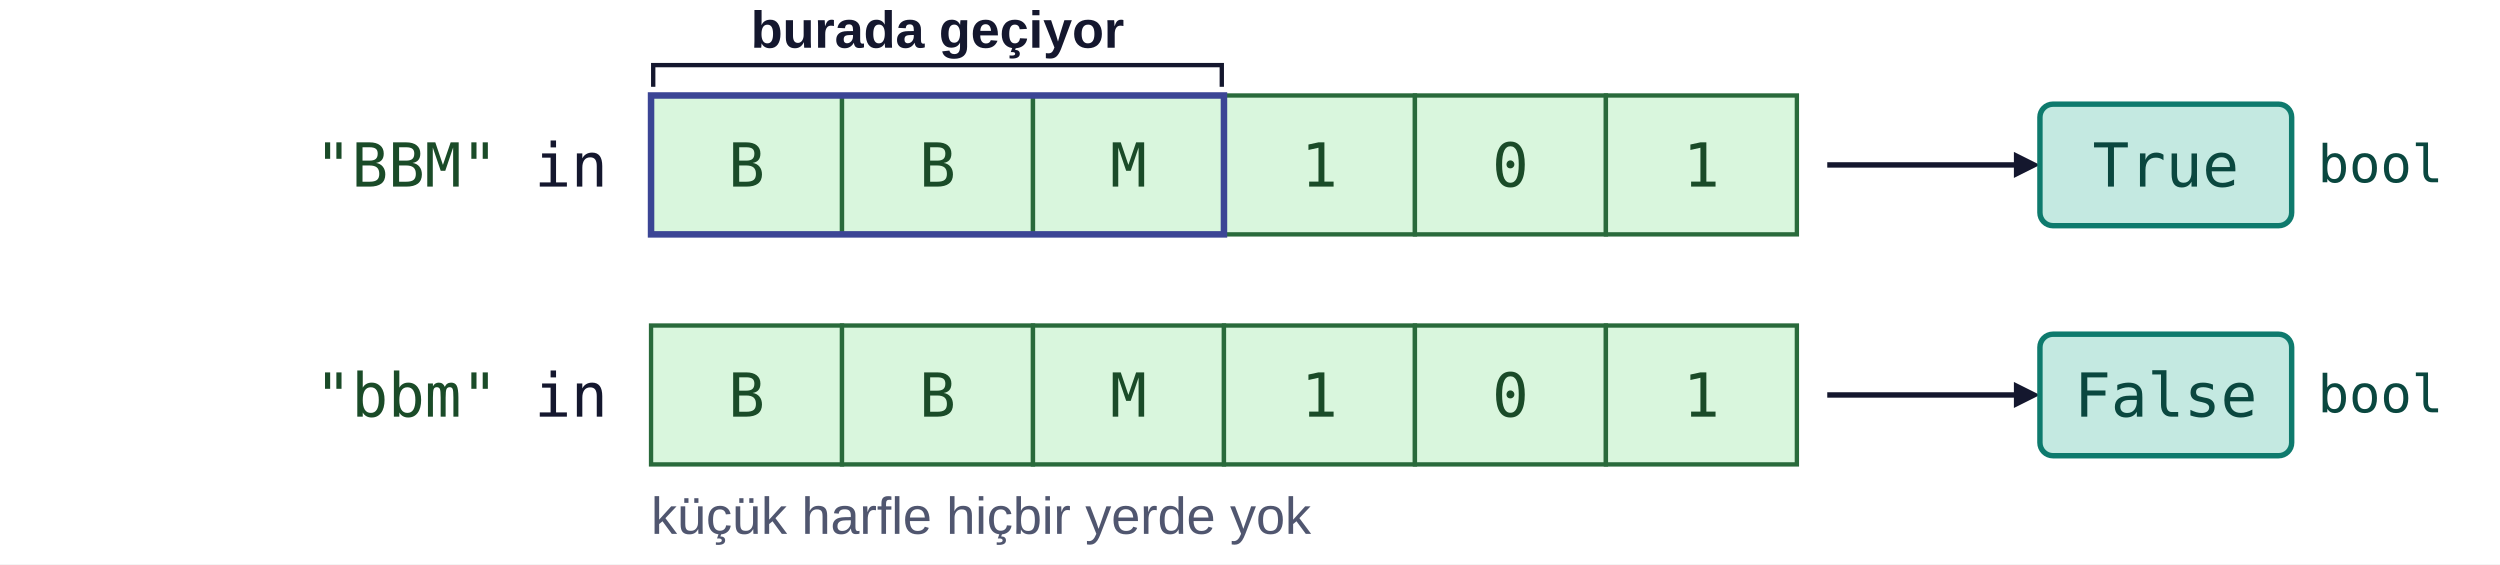
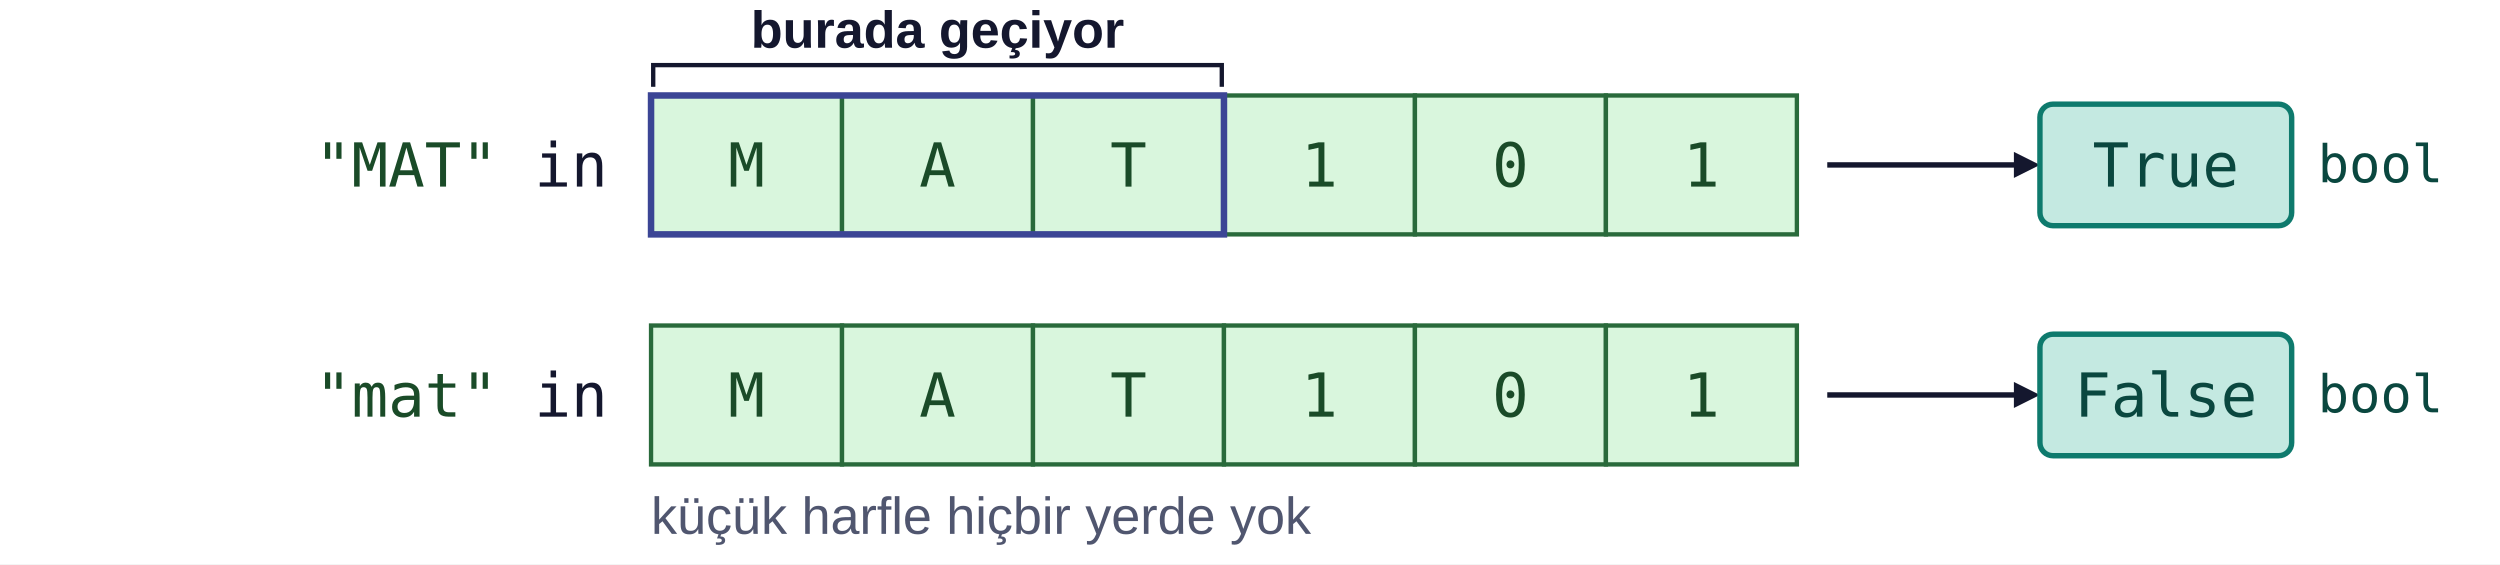
<svg xmlns="http://www.w3.org/2000/svg" class="dg" viewBox="0 0 1152 260" width="1152" height="260" role="img" aria-labelledby="ders2-in-str-t ders2-in-str-d">
  <defs>
    <marker id="ders2-in-str-ah" viewBox="0 0 12 12" refX="9" refY="6" markerWidth="12" markerHeight="12" markerUnits="userSpaceOnUse" orient="auto-start-reverse">
      <path class="ah" d="M0,0 L12,6 L0,12 z" />
    </marker>
    <style>
/* dg v3 · IEEE Hacettepe Python diyagram stili · authoring/DIAGRAMS.md'den aynen kopyalanır */
.dg{font-family:"Atkinson Hyperlegible Next","Segoe UI",Arial,sans-serif}
.dg .bg{fill:#FFFFFF;fill:var(--d-bg,#FFFFFF)}
.dg .tx,.dg .lb,.dg .ti,.dg .cd,.dg .cd24{fill:#14172E;fill:var(--d-ink,#14172E)}
.dg .tx{font-size:24px;font-weight:400}
.dg .lb{font-size:24px;font-weight:600}
.dg .ti{font-size:28px;font-weight:700}
.dg .cd,.dg .cd24,.dg .ty,.dg .nm{font-family:"JetBrains Mono",Menlo,Consolas,"DejaVu Sans Mono",monospace;font-weight:500}
.dg .cd{font-size:28px}
.dg .cd24{font-size:24px}
.dg .ty{font-size:24px;fill:#50566F;fill:var(--d-type,#50566F)}
.dg .nm{font-size:28px;font-weight:600;fill:#FFFFFF;fill:var(--d-on-name,#FFFFFF)}
.dg .src{font-size:18px;font-weight:400;fill:#50566F;fill:var(--d-type,#50566F)}
.dg .sub{fill:#50566F;fill:var(--d-type,#50566F)}
.dg .okt{fill:#0D6385;fill:var(--d-ok,#0D6385);font-weight:600}
.dg .errt{fill:#C21C20;fill:var(--d-err,#C21C20);font-weight:600}
.dg .b7{font-weight:700}
.dg .pre{white-space:pre}
.dg .mid{text-anchor:middle}
.dg .end{text-anchor:end}
.dg .box{fill:#FFFFFF;fill:var(--d-paper,#FFFFFF);stroke:#14172E;stroke:var(--d-ink,#14172E);stroke-width:2.5}
.dg .boxm{fill:#FFFFFF;fill:var(--d-paper,#FFFFFF);stroke:#767C95;stroke:var(--d-muted,#767C95);stroke-width:2.5}
.dg .boxhl{fill:#C8E7F3;fill:var(--d-hl,#C8E7F3);stroke:#3B4595;stroke:var(--d-brand,#3B4595);stroke-width:3}
.dg .blk{fill:#FFFFFF;fill:var(--d-paper,#FFFFFF);stroke:#3B4595;stroke:var(--d-brand,#3B4595);stroke-width:2.5}
.dg .frame{fill:none;stroke:#14172E;stroke:var(--d-ink,#14172E);stroke-width:2.5}
.dg .local{fill:#EFF0F7;fill:var(--d-tint,#EFF0F7);stroke:#14172E;stroke:var(--d-ink,#14172E);stroke-width:2.5}
.dg .tmpl{fill:none;stroke:#14172E;stroke:var(--d-ink,#14172E);stroke-width:2.5;stroke-dasharray:8 6}
.dg .cell{fill:#FFFFFF;fill:var(--d-paper,#FFFFFF);stroke:#14172E;stroke:var(--d-ink,#14172E);stroke-width:2}
.dg .cellh{fill:#EFF0F7;fill:var(--d-tint,#EFF0F7);stroke:#14172E;stroke:var(--d-ink,#14172E);stroke-width:2}
.dg .cellhl{fill:#C8E7F3;fill:var(--d-hl,#C8E7F3);stroke:#3B4595;stroke:var(--d-brand,#3B4595);stroke-width:3}
.dg .name{fill:#181C3E;fill:var(--d-name,#181C3E)}
.dg .soft{fill:#F3F4F8;fill:var(--d-surface,#F3F4F8)}
.dg .outp{fill:#FFFFFF;fill:var(--d-paper,#FFFFFF);stroke:#D3D7E2;stroke:var(--d-rule,#D3D7E2);stroke-width:2}
.dg .tint{fill:#EFF0F7;fill:var(--d-tint,#EFF0F7);stroke:#14172E;stroke:var(--d-ink,#14172E);stroke-width:2.5}
.dg .hl{fill:#C8E7F3;fill:var(--d-hl,#C8E7F3)}
.dg .emph{fill:none;stroke:#3B4595;stroke:var(--d-brand,#3B4595);stroke-width:3}
.dg .errbox{fill:#FCEDEE;fill:var(--d-err-bg,#FCEDEE);stroke:#C21C20;stroke:var(--d-err,#C21C20);stroke-width:2.5}
.dg .errdash{fill:none;stroke:#C21C20;stroke:var(--d-err,#C21C20);stroke-width:2.5;stroke-dasharray:8 6}
.dg .okbox{fill:#E9F6FA;fill:var(--d-ok-bg,#E9F6FA);stroke:#0D6385;stroke:var(--d-ok,#0D6385);stroke-width:2.5}
.dg .key{fill:#FFFFFF;fill:var(--d-paper,#FFFFFF);stroke:#767C95;stroke:var(--d-muted,#767C95);stroke-width:2}
.dg .dot{fill:#3B4595;fill:var(--d-brand,#3B4595)}
.dg .dot0{fill:#FFFFFF;fill:var(--d-paper,#FFFFFF);stroke:#3B4595;stroke:var(--d-brand,#3B4595);stroke-width:3}
.dg .ar,.dg .ld,.dg .axis{fill:none;stroke:#14172E;stroke:var(--d-ink,#14172E)}
.dg .ar,.dg .axis{stroke-width:2.5}
.dg .ld{stroke-width:2}
.dg .ar-m{fill:none;stroke:#767C95;stroke:var(--d-muted,#767C95);stroke-width:2.5}
.dg .ar-old{fill:none;stroke:#767C95;stroke:var(--d-muted,#767C95);stroke-width:2.5;stroke-dasharray:8 6}
.dg .ar-ok{fill:none;stroke:#0D6385;stroke:var(--d-ok,#0D6385);stroke-width:2.5}
.dg .ar-err{fill:none;stroke:#C21C20;stroke:var(--d-err,#C21C20);stroke-width:2.5}
.dg .sep{fill:none;stroke:#D3D7E2;stroke:var(--d-rule,#D3D7E2);stroke-width:2}
.dg .dash{fill:none;stroke:#3B4595;stroke:var(--d-brand,#3B4595);stroke-width:2;stroke-dasharray:8 6}
.dg .ah{fill:#14172E;fill:var(--d-ink,#14172E)}
.dg .ah-m{fill:#767C95;fill:var(--d-muted,#767C95)}
.dg .ah-ok{fill:#0D6385;fill:var(--d-ok,#0D6385)}
.dg .ah-err{fill:#C21C20;fill:var(--d-err,#C21C20)}
.dg .co{fill:#14172E;fill:var(--d-ink,#14172E)}
.dg .co-t{fill:#FFFFFF;fill:var(--d-bg,#FFFFFF);font-size:24px;font-weight:700;text-anchor:middle}
.dg .sec{stroke:#3B4595;stroke:var(--d-second,#3B4595)}
/* dg v4 type renkleri · authoring/DIAGRAMS.md §10'dan aynen kopyalanır (dg v3 bloğundan sonra) */
.dg rect.t-int,.dg path.t-int,.dg circle.t-int{fill:#F2CEB3;fill:var(--t-int-bg,#F2CEB3);stroke:#854B00;stroke:var(--t-int,#854B00)}
.dg text.t-int,.dg tspan.t-int{fill:#613109;fill:var(--t-int-tx,#613109)}
.dg rect.t-float,.dg path.t-float,.dg circle.t-float{fill:#FFF1C6;fill:var(--t-float-bg,#FFF1C6);stroke:#9F7000;stroke:var(--t-float,#9F7000)}
.dg text.t-float,.dg tspan.t-float{fill:#5D420E;fill:var(--t-float-tx,#5D420E)}
.dg rect.t-bool,.dg path.t-bool,.dg circle.t-bool{fill:#C4E9E1;fill:var(--t-bool-bg,#C4E9E1);stroke:#0E7A6D;stroke:var(--t-bool,#0E7A6D)}
.dg text.t-bool,.dg tspan.t-bool{fill:#0A473F;fill:var(--t-bool-tx,#0A473F)}
.dg rect.t-str,.dg path.t-str,.dg circle.t-str{fill:#D9F6DD;fill:var(--t-str-bg,#D9F6DD);stroke:#296A3B;stroke:var(--t-str,#296A3B)}
.dg text.t-str,.dg tspan.t-str{fill:#1A4B28;fill:var(--t-str-tx,#1A4B28)}
.dg rect.t-none,.dg path.t-none,.dg circle.t-none{fill:#F6F3EF;fill:var(--t-none-bg,#F6F3EF);stroke:#534C45;stroke:var(--t-none,#534C45)}
.dg text.t-none,.dg tspan.t-none{fill:#413C38;fill:var(--t-none-tx,#413C38)}
.dg rect.t-list,.dg path.t-list,.dg circle.t-list{fill:#F3C8DB;fill:var(--t-list-bg,#F3C8DB);stroke:#8A2B60;stroke:var(--t-list,#8A2B60)}
.dg text.t-list,.dg tspan.t-list{fill:#651E45;fill:var(--t-list-tx,#651E45)}
.dg rect.t-tuple,.dg path.t-tuple,.dg circle.t-tuple{fill:#E3EAF2;fill:var(--t-tuple-bg,#E3EAF2);stroke:#4A6378;stroke:var(--t-tuple,#4A6378)}
.dg text.t-tuple,.dg tspan.t-tuple{fill:#2C3E4F;fill:var(--t-tuple-tx,#2C3E4F)}
.dg rect.t-dict,.dg path.t-dict,.dg circle.t-dict{fill:#DBCEC4;fill:var(--t-dict-bg,#DBCEC4);stroke:#4F2611;stroke:var(--t-dict,#4F2611)}
.dg text.t-dict,.dg tspan.t-dict{fill:#4C2817;fill:var(--t-dict-tx,#4C2817)}
.dg rect.t-set,.dg path.t-set,.dg circle.t-set{fill:#F2F8D6;fill:var(--t-set-bg,#F2F8D6);stroke:#747C42;stroke:var(--t-set,#747C42)}
.dg text.t-set,.dg tspan.t-set{fill:#3F4418;fill:var(--t-set-tx,#3F4418)}
.dg rect.boxhl,.dg path.boxhl,.dg rect.cellhl{fill:#C8E7F3;fill:var(--d-hl,#C8E7F3);stroke:#3B4595;stroke:var(--d-brand,#3B4595)}
/* code shows the characters students type: no programming ligatures, every sign stays its typed characters */
.dg .cd,.dg .cd24,.dg .nm,.dg .ty{font-variant-ligatures:none;font-feature-settings:"liga" 0,"calt" 0}
    </style>
  </defs>
  <rect class="bg" width="1152" height="260" />
  <rect class="cell t-str" x="300" y="44" width="88" height="64" />
  <rect class="cell t-str" x="388" y="44" width="88" height="64" />
  <rect class="cell t-str" x="476" y="44" width="88" height="64" />
  <rect class="cell t-str" x="564" y="44" width="88" height="64" />
  <rect class="cell t-str" x="652" y="44" width="88" height="64" />
  <rect class="cell t-str" x="740" y="44" width="88" height="64" />
-   <text class="cd mid t-str" x="344" y="86">B</text>
-   <text class="cd mid t-str" x="432" y="86">B</text>
-   <text class="cd mid t-str" x="520" y="86">M</text>
+   <text class="cd mid t-str" x="344" y="86">M</text>
+   <text class="cd mid t-str" x="432" y="86">A</text>
+   <text class="cd mid t-str" x="520" y="86">T</text>
  <text class="cd mid t-str" x="608" y="86">1</text>
  <text class="cd mid t-str" x="696" y="86">0</text>
  <text class="cd mid t-str" x="784" y="86">1</text>
  <text class="cd end" x="280" y="86">
-     <tspan class="t-str">"BBM"</tspan> in</text>
+     <tspan class="t-str">"MAT"</tspan> in</text>
  <path class="ar" d="M842,76 H937" marker-end="url(#ders2-in-str-ah)" />
  <rect class="box t-bool" x="940" y="48" width="116" height="56" rx="6" />
  <text class="cd mid t-bool" x="998" y="86">True</text>
  <text class="ty t-bool" x="1068" y="84">bool</text>
  <rect class="cell t-str" x="300" y="150" width="88" height="64" />
  <rect class="cell t-str" x="388" y="150" width="88" height="64" />
  <rect class="cell t-str" x="476" y="150" width="88" height="64" />
  <rect class="cell t-str" x="564" y="150" width="88" height="64" />
  <rect class="cell t-str" x="652" y="150" width="88" height="64" />
  <rect class="cell t-str" x="740" y="150" width="88" height="64" />
-   <text class="cd mid t-str" x="344" y="192">B</text>
-   <text class="cd mid t-str" x="432" y="192">B</text>
-   <text class="cd mid t-str" x="520" y="192">M</text>
+   <text class="cd mid t-str" x="344" y="192">M</text>
+   <text class="cd mid t-str" x="432" y="192">A</text>
+   <text class="cd mid t-str" x="520" y="192">T</text>
  <text class="cd mid t-str" x="608" y="192">1</text>
  <text class="cd mid t-str" x="696" y="192">0</text>
  <text class="cd mid t-str" x="784" y="192">1</text>
  <text class="cd end" x="280" y="192">
-     <tspan class="t-str">"bbm"</tspan> in</text>
+     <tspan class="t-str">"mat"</tspan> in</text>
  <path class="ar" d="M842,182 H937" marker-end="url(#ders2-in-str-ah)" />
  <rect class="box t-bool" x="940" y="154" width="116" height="56" rx="6" />
  <text class="cd mid t-bool" x="998" y="192">False</text>
  <text class="ty t-bool" x="1068" y="190">bool</text>
  <rect class="emph" x="300" y="44" width="264" height="64" />
  <path class="ld" d="M301,40 V30 H563 V40" />
  <text class="lb mid" x="432" y="22">burada geçiyor</text>
  <text class="tx sub" x="300" y="246">küçük harfle hiçbir yerde yok</text>
</svg>
